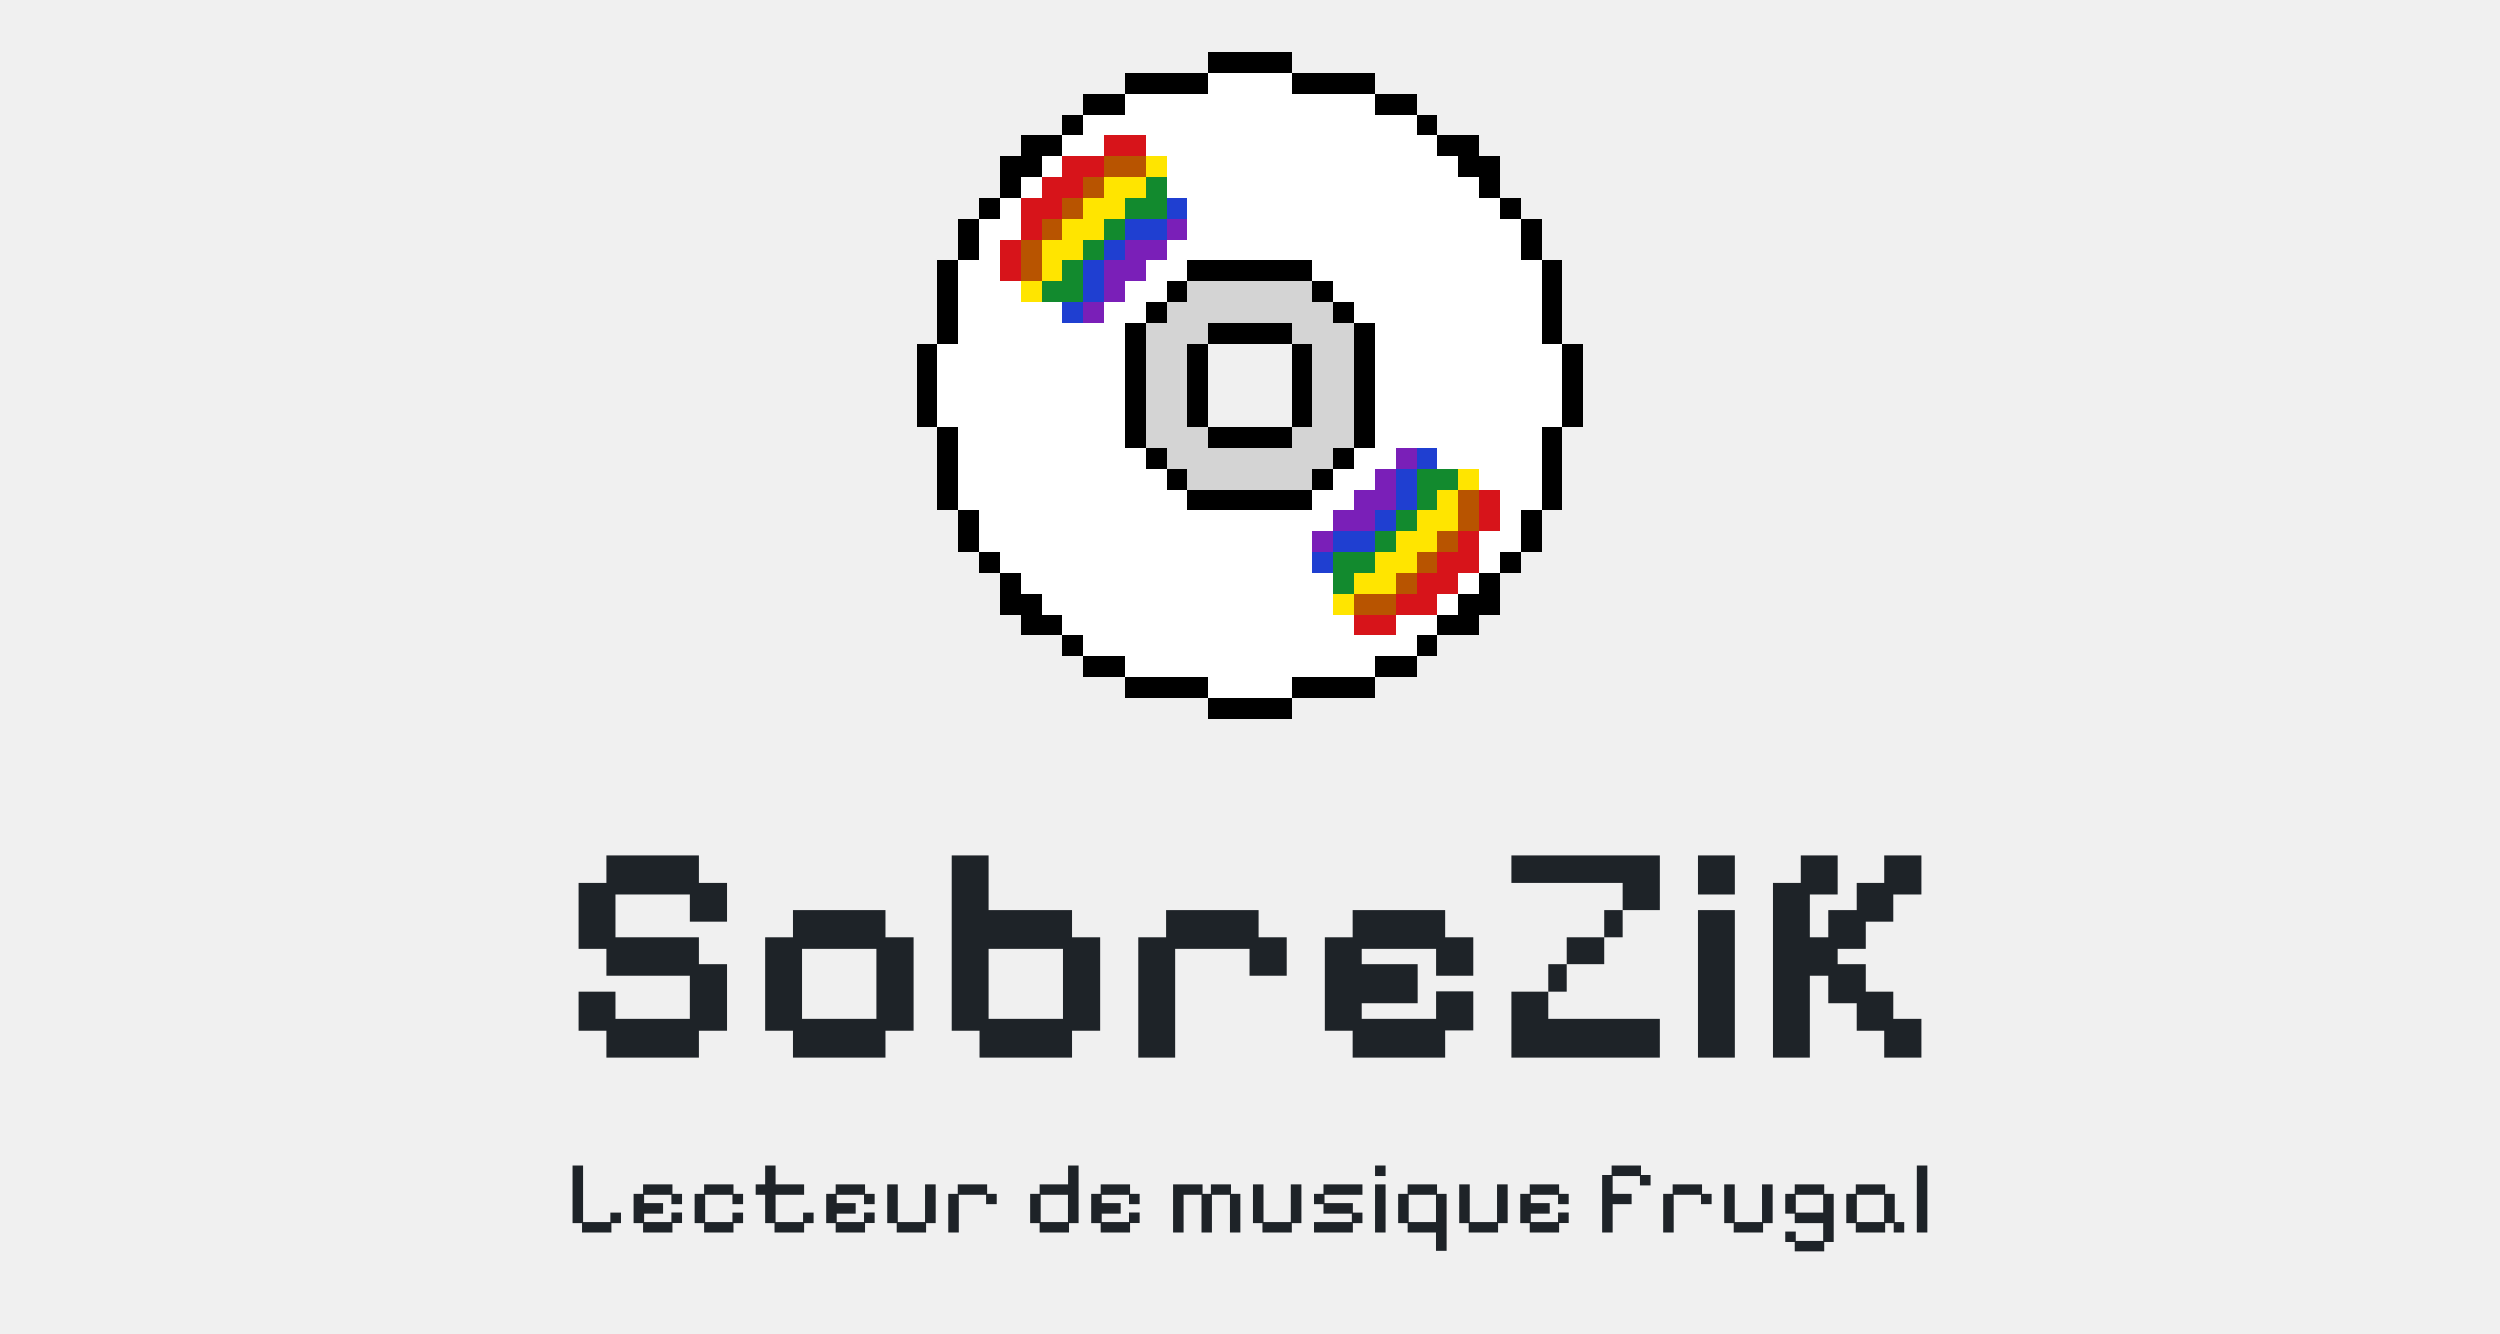
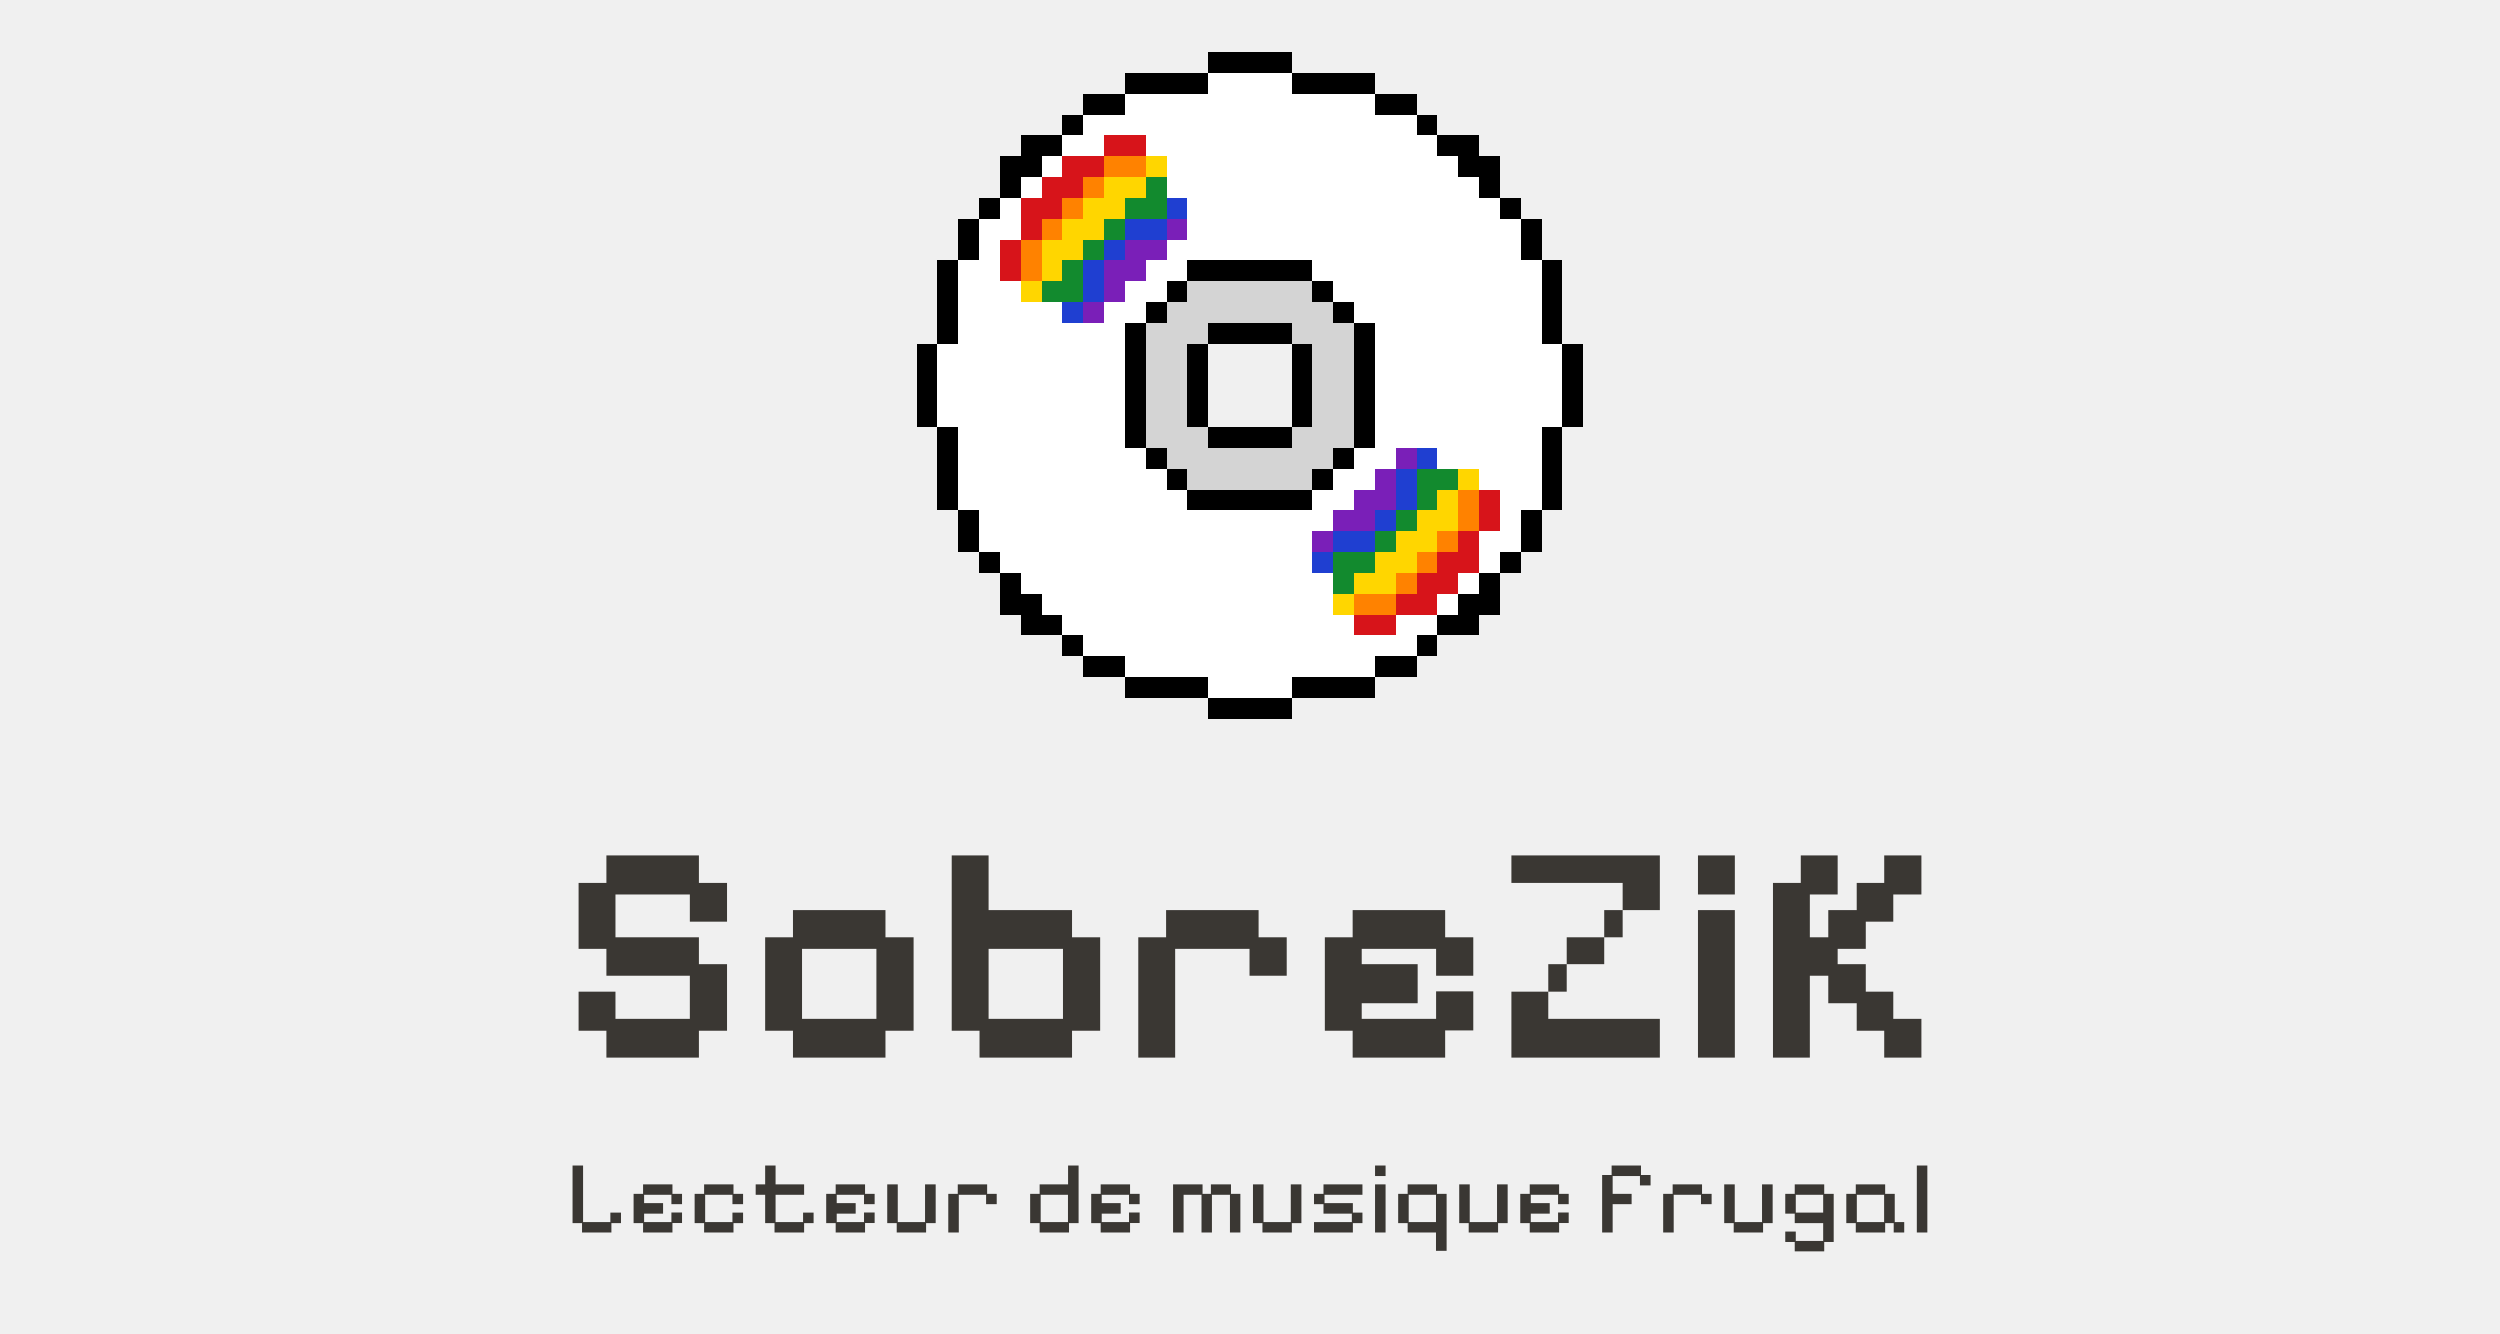
<svg xmlns="http://www.w3.org/2000/svg" viewBox="0 0 960 512" width="960" height="512">
  <g transform="translate(352 20) scale(8)" shape-rendering="crispEdges">
    <path fill="#000000" d="M14 0h4v1h-4zM10 1h4v1h-4zM18 1h4v1h-4zM8 2h2v1h-2zM22 2h2v1h-2zM7 3h1v1h-1zM24 3h1v1h-1zM5 4h2v1h-2zM25 4h2v1h-2zM4 5h2v1h-2zM26 5h2v1h-2zM4 6h1v1h-1zM27 6h1v1h-1zM3 7h1v1h-1zM28 7h1v1h-1zM2 8h1v1h-1zM29 8h1v1h-1zM2 9h1v1h-1zM29 9h1v1h-1zM1 10h1v1h-1zM13 10h6v1h-6zM30 10h1v1h-1zM1 11h1v1h-1zM12 11h1v1h-1zM19 11h1v1h-1zM30 11h1v1h-1zM1 12h1v1h-1zM11 12h1v1h-1zM20 12h1v1h-1zM30 12h1v1h-1zM1 13h1v1h-1zM10 13h1v1h-1zM14 13h4v1h-4zM21 13h1v1h-1zM30 13h1v1h-1zM0 14h1v1h-1zM10 14h1v1h-1zM13 14h1v1h-1zM18 14h1v1h-1zM21 14h1v1h-1zM31 14h1v1h-1zM0 15h1v1h-1zM10 15h1v1h-1zM13 15h1v1h-1zM18 15h1v1h-1zM21 15h1v1h-1zM31 15h1v1h-1zM0 16h1v1h-1zM10 16h1v1h-1zM13 16h1v1h-1zM18 16h1v1h-1zM21 16h1v1h-1zM31 16h1v1h-1zM0 17h1v1h-1zM10 17h1v1h-1zM13 17h1v1h-1zM18 17h1v1h-1zM21 17h1v1h-1zM31 17h1v1h-1zM1 18h1v1h-1zM10 18h1v1h-1zM14 18h4v1h-4zM21 18h1v1h-1zM30 18h1v1h-1zM1 19h1v1h-1zM11 19h1v1h-1zM20 19h1v1h-1zM30 19h1v1h-1zM1 20h1v1h-1zM12 20h1v1h-1zM19 20h1v1h-1zM30 20h1v1h-1zM1 21h1v1h-1zM13 21h6v1h-6zM30 21h1v1h-1zM2 22h1v1h-1zM29 22h1v1h-1zM2 23h1v1h-1zM29 23h1v1h-1zM3 24h1v1h-1zM28 24h1v1h-1zM4 25h1v1h-1zM27 25h1v1h-1zM4 26h2v1h-2zM26 26h2v1h-2zM5 27h2v1h-2zM25 27h2v1h-2zM7 28h1v1h-1zM24 28h1v1h-1zM8 29h2v1h-2zM22 29h2v1h-2zM10 30h4v1h-4zM18 30h4v1h-4zM14 31h4v1h-4z" />
    <path fill="#ffffff" d="M14 1h4v1h-4zM10 2h12v1h-12zM8 3h16v1h-16zM7 4h2v1h-2zM11 4h14v1h-14zM6 5h1v1h-1zM12 5h14v1h-14zM5 6h1v1h-1zM12 6h15v1h-15zM4 7h1v1h-1zM13 7h15v1h-15zM3 8h2v1h-2zM13 8h16v1h-16zM3 9h1v1h-1zM12 9h17v1h-17zM2 10h2v1h-2zM11 10h2v1h-2zM19 10h11v1h-11zM2 11h3v1h-3zM10 11h2v1h-2zM20 11h10v1h-10zM2 12h5v1h-5zM9 12h2v1h-2zM21 12h9v1h-9zM2 13h8v1h-8zM22 13h8v1h-8zM1 14h9v1h-9zM22 14h9v1h-9zM1 15h9v1h-9zM22 15h9v1h-9zM1 16h9v1h-9zM22 16h9v1h-9zM1 17h9v1h-9zM22 17h9v1h-9zM2 18h8v1h-8zM22 18h8v1h-8zM2 19h9v1h-9zM21 19h2v1h-2zM25 19h5v1h-5zM2 20h10v1h-10zM20 20h2v1h-2zM27 20h3v1h-3zM2 21h11v1h-11zM19 21h2v1h-2zM28 21h2v1h-2zM3 22h17v1h-17zM28 22h1v1h-1zM3 23h16v1h-16zM27 23h2v1h-2zM4 24h15v1h-15zM27 24h1v1h-1zM5 25h15v1h-15zM26 25h1v1h-1zM6 26h14v1h-14zM25 26h1v1h-1zM7 27h14v1h-14zM23 27h2v1h-2zM8 28h16v1h-16zM10 29h12v1h-12zM14 30h4v1h-4z" />
    <path fill="#D7141A" d="M9 4h2v1h-2zM7 5h2v1h-2zM6 6h2v1h-2zM5 7h2v1h-2zM5 8h1v1h-1zM4 9h1v1h-1zM4 10h1v1h-1zM27 21h1v1h-1zM27 22h1v1h-1zM26 23h1v1h-1zM25 24h2v1h-2zM24 25h2v1h-2zM23 26h2v1h-2zM21 27h2v1h-2z" />
-     <path fill="#B85400" d="M9 5h2v1h-2zM8 6h1v1h-1zM7 7h1v1h-1zM6 8h1v1h-1zM5 9h1v1h-1zM5 10h1v1h-1zM26 21h1v1h-1zM26 22h1v1h-1zM25 23h1v1h-1zM24 24h1v1h-1zM23 25h1v1h-1zM21 26h2v1h-2z" />
-     <path fill="#FFE500" d="M11 5h1v1h-1zM9 6h2v1h-2zM8 7h2v1h-2zM7 8h2v1h-2zM6 9h2v1h-2zM6 10h1v1h-1zM5 11h1v1h-1zM26 20h1v1h-1zM25 21h1v1h-1zM24 22h2v1h-2zM23 23h2v1h-2zM22 24h2v1h-2zM21 25h2v1h-2zM20 26h1v1h-1z" />
+     <path fill="#FF8200" d="M9 5h2v1h-2zM8 6h1v1h-1zM7 7h1v1h-1zM6 8h1v1h-1zM5 9h1v1h-1zM5 10h1v1h-1zM26 21h1v1h-1zM26 22h1v1h-1zM25 23h1v1h-1zM24 24h1v1h-1zM23 25h1v1h-1zM21 26h2v1h-2z" />
+     <path fill="#FFD600" d="M11 5h1v1h-1zM9 6h2v1h-2zM8 7h2v1h-2zM7 8h2v1h-2zM6 9h2v1h-2zM6 10h1v1h-1zM5 11h1v1h-1zM26 20h1v1h-1zM25 21h1v1h-1zM24 22h2v1h-2zM23 23h2v1h-2zM22 24h2v1h-2zM21 25h2v1h-2zM20 26h1v1h-1z" />
    <path fill="#128A2E" d="M11 6h1v1h-1zM10 7h2v1h-2zM9 8h1v1h-1zM8 9h1v1h-1zM7 10h1v1h-1zM6 11h2v1h-2zM24 20h2v1h-2zM24 21h1v1h-1zM23 22h1v1h-1zM22 23h1v1h-1zM20 24h2v1h-2zM20 25h1v1h-1z" />
    <path fill="#1F3FD1" d="M12 7h1v1h-1zM10 8h2v1h-2zM9 9h1v1h-1zM8 10h1v1h-1zM8 11h1v1h-1zM7 12h1v1h-1zM24 19h1v1h-1zM23 20h1v1h-1zM23 21h1v1h-1zM22 22h1v1h-1zM20 23h2v1h-2zM19 24h1v1h-1z" />
    <path fill="#7A1FB8" d="M12 8h1v1h-1zM10 9h2v1h-2zM9 10h2v1h-2zM9 11h1v1h-1zM8 12h1v1h-1zM23 19h1v1h-1zM22 20h1v1h-1zM21 21h2v1h-2zM20 22h2v1h-2zM19 23h1v1h-1z" />
    <path fill="#d4d4d4" d="M13 11h6v1h-6zM12 12h8v1h-8zM11 13h3v1h-3zM18 13h3v1h-3zM11 14h2v1h-2zM19 14h2v1h-2zM11 15h2v1h-2zM19 15h2v1h-2zM11 16h2v1h-2zM19 16h2v1h-2zM11 17h2v1h-2zM19 17h2v1h-2zM11 18h3v1h-3zM18 18h3v1h-3zM12 19h8v1h-8zM13 20h6v1h-6z" />
  </g>
-   <path fill="#1E2328" d="M232.86 406.12V395.8H222.18V380.8H236.34V391.24H264.9V374.68H232.86V364.36H222.18V339.04H232.86V328.48H268.38V339.04H279.18V353.92H264.9V343.48H236.34V359.92H268.38V370.24H279.18V395.8H268.38V406.12ZM304.5 406.12V395.8H293.82V359.92H304.5V349.48H340.02V359.92H350.82V395.8H340.02V406.12ZM307.98 391.24H336.54V364.36H307.98ZM376.14 406.12V395.8H365.46V328.48H379.62V349.48H411.66V359.92H422.46V395.8H411.66V406.12ZM379.62 391.24H408.18V364.36H379.62ZM437.1 406.12V359.92H447.78V349.48H483.3V359.92H494.1V374.68H479.82V364.36H451.26V406.12ZM519.42 406.12V395.8H508.74V359.92H519.42V349.48H554.94V359.92H565.74V374.68H551.46V364.36H522.9V370.24H544.38V385.24H522.9V391.24H551.46V380.68H565.74V395.68H554.94V406.12ZM580.38 339.04V328.48H594.54V339.04ZM594.54 339.04V328.48H601.62V339.04ZM601.62 339.04V328.48H616.02V339.04ZM616.02 339.04V328.48H623.1V339.04ZM623.1 339.04V328.48H637.38V339.04ZM623.1 349.48V339.04H637.38V349.48ZM616.02 359.92V349.48H623.1V359.92ZM601.62 370.24V359.92H616.02V370.24ZM594.54 380.8V370.24H601.62V380.8ZM580.38 391.24V380.8H594.54V391.24ZM580.38 406.12V391.24H594.54V406.12ZM594.54 406.12V391.24H601.62V406.12ZM601.62 406.12V391.24H616.02V406.12ZM616.02 406.12V391.24H623.1V406.12ZM623.1 406.12V391.24H637.38V406.12ZM652.02 406.12V349.48H666.18V406.12ZM652.02 343.48V328.48H666.18V343.48ZM680.82 406.12V339.04H691.5V328.48H705.66V343.48H694.98V359.92H702.06V349.48H712.98V339.04H723.54V328.48H737.82V343.48H727.02V353.92H716.46V364.36H705.66V370.24H716.46V380.8H727.02V391.24H737.82V406.12H723.54V395.8H712.98V385.24H702.06V374.68H694.98V406.12Z" />
-   <path fill="#1E2328" d="M223.5 473.28V469.68H219.86V447.56H223.9V469.28H234.38V465.64H238.46V469.68H234.78V473.28ZM246.94 473.28V469.68H243.3V458.44H246.94V454.8H258.22V458.44H261.9V462.4H257.82V458.8H247.34V462H254.62V466.04H247.34V469.28H257.82V465.6H261.9V469.64H258.22V473.28ZM270.38 473.28V469.68H266.74V458.44H270.38V454.8H281.66V458.44H285.34V462.4H281.26V458.8H270.78V469.28H281.26V465.64H285.34V469.68H281.66V473.28ZM297.42 473.28V469.68H293.82V458.8H290.18V454.8H293.82V447.56H297.82V454.8H308.78V458.8H297.82V469.28H308.38V465.64H312.42V469.68H308.78V473.28ZM320.9 473.28V469.68H317.26V458.44H320.9V454.8H332.18V458.44H335.86V462.4H331.78V458.8H321.3V462H328.58V466.04H321.3V469.28H331.78V465.6H335.86V469.64H332.18V473.28ZM344.34 473.28V469.68H340.7V454.8H344.74V469.28H355.22V454.8H359.3V469.68H355.62V473.28ZM364.14 473.28V458.44H367.78V454.8H379.06V458.44H382.74V462.4H378.66V458.8H368.18V473.28ZM399.22 473.28V469.68H395.58V458.44H399.22V454.8H410.14V447.56H414.18V469.68H410.5V473.28ZM399.62 469.28H410.1V458.8H399.62ZM422.66 473.28V469.68H419.02V458.44H422.66V454.8H433.94V458.44H437.62V462.4H433.54V458.8H423.06V462H430.34V466.04H423.06V469.28H433.54V465.6H437.62V469.64H433.94V473.28ZM450.46 473.28V454.8H461.78V458.44H464.98V454.8H472.7V458.44H476.3V473.28H472.3V458.8H465.38V473.28H461.38V458.8H454.5V473.28ZM484.78 473.28V469.68H481.14V454.8H485.18V469.28H495.66V454.8H499.74V469.68H496.06V473.28ZM504.58 473.28V469.28H519.1V466.04H508.22V462.4H504.58V458.44H508.22V454.8H523.18V458.8H508.62V462H519.5V465.64H523.18V469.68H519.5V473.28ZM528.02 473.28V454.8H532.06V473.28ZM528.02 451.6V447.56H532.06V451.6ZM551.42 480.32V473.28H540.54V469.68H536.9V458.44H540.54V454.8H551.82V458.44H555.5V480.32ZM540.94 469.28H551.42V458.8H540.94ZM563.98 473.28V469.68H560.34V454.8H564.38V469.28H574.86V454.8H578.94V469.68H575.26V473.28ZM587.42 473.28V469.68H583.78V458.44H587.42V454.8H598.7V458.44H602.38V462.4H598.3V458.8H587.82V462H595.1V466.04H587.82V469.28H598.3V465.6H602.38V469.64H598.7V473.28ZM615.22 473.28V451.2H618.86V447.56H630.14V451.2H633.82V455.2H629.74V451.6H619.26V458.44H626.54V462.4H619.26V473.28ZM638.66 473.28V458.44H642.3V454.8H653.58V458.44H657.26V462.4H653.18V458.8H642.7V473.28ZM665.74 473.28V469.68H662.1V454.8H666.14V469.28H676.62V454.8H680.7V469.68H677.02V473.28ZM689.18 480.52V476.92H685.54V472.92H689.58V476.52H700.1V469.68H689.18V466.04H685.54V458.44H689.18V454.8H700.5V458.44H704.14V476.92H700.5V480.52ZM689.58 465.64H700.1V458.8H689.58ZM712.62 473.28V469.68H708.98V458.44H712.62V454.8H723.9V458.44H727.58V469.28H731.22V473.28H727.18V469.68H723.9V473.28ZM713.02 469.28H723.5V458.8H713.02ZM736.06 473.28V447.56H740.1V473.28Z" />
+   <path fill="#3A3733" d="M232.86 406.12V395.8H222.18V380.8H236.34V391.24H264.9V374.68H232.86V364.36H222.18V339.04H232.86V328.48H268.38V339.04H279.18V353.92H264.9V343.48H236.34V359.92H268.38V370.24H279.18V395.8H268.38V406.12ZM304.5 406.12V395.8H293.82V359.92H304.5V349.48H340.02V359.92H350.82V395.8H340.02V406.12ZM307.98 391.24H336.54V364.36H307.98ZM376.14 406.12V395.8H365.46V328.48H379.62V349.48H411.66V359.92H422.46V395.8H411.66V406.12ZM379.62 391.24H408.18V364.36H379.62ZM437.1 406.12V359.92H447.78V349.48H483.3V359.92H494.1V374.68H479.82V364.36H451.26V406.12ZM519.42 406.12V395.8H508.74V359.92H519.42V349.48H554.94V359.92H565.74V374.68H551.46V364.36H522.9V370.24H544.38V385.24H522.9V391.24H551.46V380.68H565.74V395.68H554.94V406.12ZM580.38 339.04V328.48H594.54V339.04ZM594.54 339.04V328.48H601.62V339.04ZM601.62 339.04V328.48H616.02V339.04ZM616.02 339.04V328.48H623.1V339.04ZM623.1 339.04V328.48H637.38V339.04ZM623.1 349.48V339.04H637.38V349.48ZM616.02 359.92V349.48H623.1V359.92ZM601.62 370.24V359.92H616.02V370.24ZM594.54 380.8V370.24H601.62V380.8ZM580.38 391.24V380.8H594.54V391.24ZM580.38 406.12V391.24H594.54V406.12ZM594.54 406.12V391.24H601.62V406.12ZM601.62 406.12V391.24H616.02V406.12ZM616.02 406.12V391.24H623.1V406.12ZM623.1 406.12V391.24H637.38V406.12ZM652.02 406.12V349.48H666.18V406.12ZM652.02 343.48V328.48H666.18V343.48ZM680.82 406.12V339.04H691.5V328.48H705.66V343.48H694.98V359.92H702.06V349.48H712.98V339.04H723.54V328.48H737.82V343.48H727.02V353.92H716.46V364.36H705.66V370.24H716.46V380.8H727.02V391.24H737.82V406.12H723.54V395.8H712.98V385.24H702.06V374.68H694.98V406.12Z" />
+   <path fill="#3A3733" d="M223.5 473.28V469.68H219.86V447.56H223.9V469.28H234.38V465.64H238.46V469.68H234.78V473.28ZM246.94 473.28V469.68H243.3V458.44H246.94V454.8H258.22V458.44H261.9V462.4H257.82V458.8H247.34V462H254.62V466.04H247.34V469.28H257.82V465.6H261.9V469.64H258.22V473.28ZM270.38 473.28V469.68H266.74V458.44H270.38V454.8H281.66V458.44H285.34V462.4H281.26V458.8H270.78V469.28H281.26V465.64H285.34V469.68H281.66V473.28ZM297.42 473.28V469.68H293.82V458.8H290.18V454.8H293.82V447.56H297.82V454.8H308.78V458.8H297.82V469.28H308.38V465.64H312.42V469.68H308.78V473.28ZM320.9 473.28V469.68H317.26V458.44H320.9V454.8H332.18V458.44H335.86V462.4H331.78V458.8H321.3V462H328.58V466.04H321.3V469.28H331.78V465.6H335.86V469.64H332.18V473.28ZM344.34 473.28V469.68H340.7V454.8H344.74V469.28H355.22V454.8H359.3V469.68H355.62V473.28ZM364.14 473.28V458.44H367.78V454.8H379.06V458.44H382.74V462.4H378.66V458.8H368.18V473.28ZM399.22 473.28V469.68H395.58V458.44H399.22V454.8H410.14V447.56H414.18V469.68H410.5V473.28ZM399.62 469.28H410.1V458.8H399.62ZM422.66 473.28V469.68H419.02V458.44H422.66V454.8H433.94V458.44H437.62V462.4H433.54V458.8H423.06V462H430.34V466.04H423.06V469.28H433.54V465.6H437.62V469.64H433.94V473.28ZM450.46 473.28V454.8H461.78V458.44H464.98V454.8H472.7V458.44H476.3V473.28H472.3V458.8H465.38V473.28H461.38V458.8H454.5V473.28ZM484.78 473.28V469.68H481.14V454.8H485.18V469.28H495.66V454.8H499.74V469.68H496.06V473.28ZM504.58 473.28V469.28H519.1V466.04H508.22V462.4H504.58V458.44H508.22V454.8H523.18V458.8H508.62V462H519.5V465.64H523.18V469.68H519.5V473.28ZM528.02 473.28V454.8H532.06V473.28ZM528.02 451.6V447.56H532.06V451.6ZM551.42 480.32V473.28H540.54V469.68H536.9V458.44H540.54V454.8H551.82V458.44H555.5V480.32ZM540.94 469.28H551.42V458.8H540.94ZM563.98 473.28V469.68H560.34V454.8H564.38V469.28H574.86V454.8H578.94V469.68H575.26V473.28ZM587.42 473.28V469.68H583.78V458.44H587.42V454.8H598.7V458.44H602.38V462.4H598.3V458.8H587.82V462H595.1V466.04H587.82V469.28H598.3V465.6H602.38V469.64H598.7V473.28ZM615.22 473.28V451.2H618.86V447.56H630.14V451.2H633.82V455.2H629.74V451.6H619.26V458.44H626.54V462.4H619.26V473.28ZM638.66 473.28V458.44H642.3V454.8H653.58V458.44H657.26V462.4H653.18V458.8H642.7V473.28ZM665.74 473.28V469.68H662.1V454.8H666.14V469.28H676.62V454.8H680.7V469.68H677.02V473.28ZM689.18 480.52V476.92H685.54V472.92H689.58V476.52H700.1V469.68H689.18V466.04H685.54V458.44H689.18V454.8H700.5V458.44H704.14V476.92H700.5V480.52ZM689.58 465.64H700.1V458.8H689.58ZM712.62 473.28V469.68H708.98V458.44H712.62V454.8H723.9V458.44H727.58V469.28H731.22V473.28H727.18V469.68H723.9V473.28ZM713.02 469.28H723.5V458.8H713.02ZM736.06 473.28V447.56H740.1V473.28Z" />
</svg>
